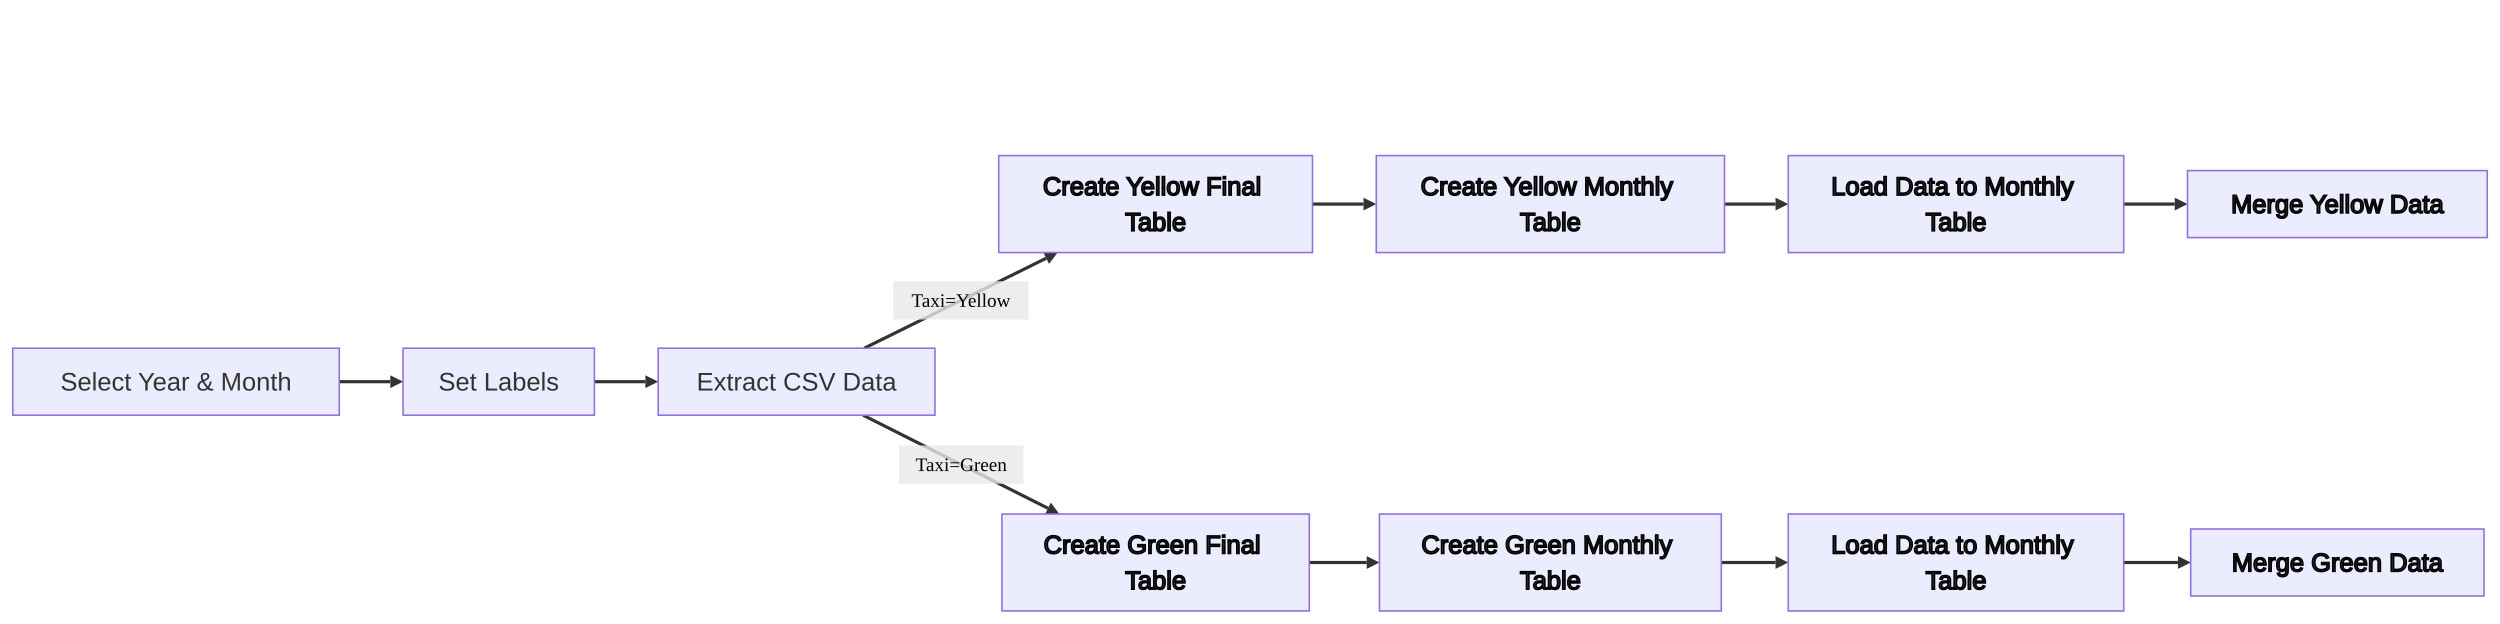
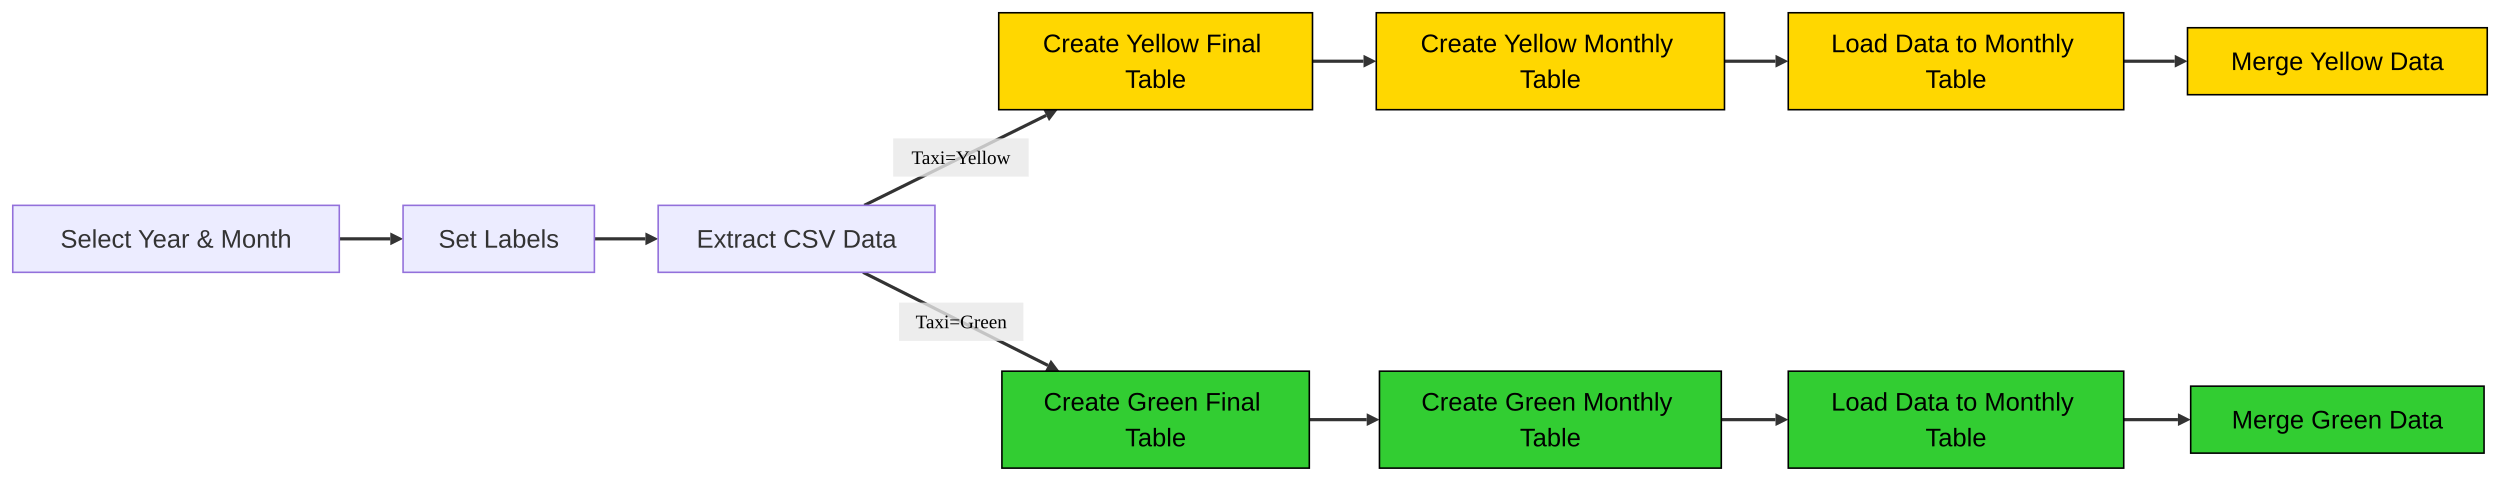
- <svg xmlns="http://www.w3.org/2000/svg" viewBox="-8.0 -8.0 1568 391.2" width="1568" height="391.2" style="background-color: white">
+ <svg xmlns="http://www.w3.org/2000/svg" viewBox="-8.0 -8.0 1568 301.6" width="1568" height="301.6" style="background-color: white">
  <defs>
    <marker id="arrow" viewBox="0 0 10 10" markerWidth="8" markerHeight="8" refX="0" refY="5" orient="auto" markerUnits="userSpaceOnUse">
      <path d="M 0 0 L 10 5 L 0 10 z" fill="#333333" />
    </marker>
-     <marker id="circle-end" viewBox="0 0 10 10" markerWidth="8" markerHeight="8" refX="10" refY="5" orient="auto" markerUnits="userSpaceOnUse">
+     <marker id="circle-end" viewBox="0 0 10 10" markerWidth="8" markerHeight="8" refX="5" refY="5" orient="auto" markerUnits="userSpaceOnUse">
      <circle cx="5" cy="5" r="5" fill="#333333" />
    </marker>
-     <marker id="cross-end" viewBox="0 0 11 11" markerWidth="8" markerHeight="8" refX="10" refY="5.5" orient="auto" markerUnits="userSpaceOnUse">
+     <marker id="cross-end" viewBox="0 0 11 11" markerWidth="8" markerHeight="8" refX="5.5" refY="5.5" orient="auto" markerUnits="userSpaceOnUse">
      <path d="M 1,1 l 9,9 M 10,1 l -9,9" stroke="#333333" stroke-width="2" />
    </marker>
    <marker id="arrow-reverse" viewBox="0 0 10 10" markerWidth="8" markerHeight="8" refX="0" refY="5" orient="auto-start-reverse" markerUnits="userSpaceOnUse">
      <path d="M 0 0 L 10 5 L 0 10 z" fill="#333333" />
    </marker>
  </defs>
  <style>.node rect, .node polygon, .node circle, .node &gt; path, .node line { fill: #ECECFF; stroke: #9370DB; stroke-width: 1; }
.node text { fill: #333333; font-family: "trebuchet ms", verdana, arial, sans-serif, "Apple Color Emoji", "Segoe UI Emoji", "Noto Color Emoji", "Twemoji Mozilla"; font-size: 16px; }
.edge path { fill: none; stroke: #333333; }
.edge text { fill: #333333; font-family: "trebuchet ms", verdana, arial, sans-serif, "Apple Color Emoji", "Segoe UI Emoji", "Noto Color Emoji", "Twemoji Mozilla"; font-size: 12px; }
.subgraph rect { fill: #ffffde; stroke: #aaaa33; stroke-width: 1; opacity: 0.5; }
.subgraph text { fill: #333333; font-family: "trebuchet ms", verdana, arial, sans-serif, "Apple Color Emoji", "Segoe UI Emoji", "Noto Color Emoji", "Twemoji Mozilla"; font-size: 12px; font-weight: bold; }
- .yellow { fill:#FFD700;stroke:#000;stroke-width:1px;color:#000; }
- .green { fill:#32CD32;stroke:#000;stroke-width:1px;color:#000; }
+ .yellow rect, .yellow polygon, .yellow circle, .yellow &gt; path, .yellow line { fill:#FFD700;stroke:#000;stroke-width:1px; }
+ .yellow text { fill:#000; }
+ .green rect, .green polygon, .green circle, .green &gt; path, .green line { fill:#32CD32;stroke:#000;stroke-width:1px; }
+ .green text { fill:#000; }
</style>
  <g class="edge" data-edge-source="Start" data-edge-target="SetLabel">
-     <path d="M204.8,231.4 L236.8,231.4" stroke-width="2" marker-end="url(#arrow)" />
+     <path d="M204.8,141.8 L236.8,141.8" stroke-width="2" marker-end="url(#arrow)" />
  </g>
  <g class="edge" data-edge-source="SetLabel" data-edge-target="Extract">
-     <path d="M364.8,231.4 L396.8,231.4" stroke-width="2" marker-end="url(#arrow)" />
+     <path d="M364.8,141.8 L396.8,141.8" stroke-width="2" marker-end="url(#arrow)" />
  </g>
  <g class="edge" data-edge-source="Extract" data-edge-target="YellowFinalTable">
-     <path d="M534.05,210.4 L648.17,153.95" stroke-width="2" marker-end="url(#arrow)" />
+     <path d="M534.05,120.8 L648.17,64.35" stroke-width="2" marker-end="url(#arrow)" />
  </g>
  <g class="edge" data-edge-source="Extract" data-edge-target="GreenFinalTable">
-     <path d="M533.3,252.4 L649.28,310.8" stroke-width="2" marker-end="url(#arrow)" />
+     <path d="M533.3,162.8 L649.28,221.2" stroke-width="2" marker-end="url(#arrow)" />
  </g>
  <g class="edge" data-edge-source="YellowFinalTable" data-edge-target="YellowMonthlyTable">
-     <path d="M815.2,120 L847.2,120" stroke-width="2" marker-end="url(#arrow)" />
+     <path d="M815.2,30.4 L847.2,30.4" stroke-width="2" marker-end="url(#arrow)" />
  </g>
  <g class="edge" data-edge-source="GreenFinalTable" data-edge-target="GreenMonthlyTable">
-     <path d="M813.2,344.8 L849.2,344.8" stroke-width="2" marker-end="url(#arrow)" />
+     <path d="M813.2,255.2 L849.2,255.2" stroke-width="2" marker-end="url(#arrow)" />
  </g>
  <g class="edge" data-edge-source="YellowMonthlyTable" data-edge-target="YellowCopyIn">
-     <path d="M1073.6,120 L1105.6,120" stroke-width="2" marker-end="url(#arrow)" />
+     <path d="M1073.6,30.4 L1105.6,30.4" stroke-width="2" marker-end="url(#arrow)" />
  </g>
  <g class="edge" data-edge-source="GreenMonthlyTable" data-edge-target="GreenCopyIn">
-     <path d="M1071.6,344.8 L1105.6,344.8" stroke-width="2" marker-end="url(#arrow)" />
+     <path d="M1071.6,255.2 L1105.6,255.2" stroke-width="2" marker-end="url(#arrow)" />
  </g>
  <g class="edge" data-edge-source="YellowCopyIn" data-edge-target="YellowMerge">
-     <path d="M1324.0,120 L1356.0,120" stroke-width="2" marker-end="url(#arrow)" />
+     <path d="M1324.0,30.4 L1356.0,30.4" stroke-width="2" marker-end="url(#arrow)" />
  </g>
  <g class="edge" data-edge-source="GreenCopyIn" data-edge-target="GreenMerge">
-     <path d="M1324.0,344.8 L1358.0,344.8" stroke-width="2" marker-end="url(#arrow)" />
+     <path d="M1324.0,255.2 L1358.0,255.2" stroke-width="2" marker-end="url(#arrow)" />
  </g>
  <g class="node" data-node-id="Start">
-     <rect x="0.0" y="210.4" width="204.8" height="42.0" />
-     <text text-anchor="middle" dominant-baseline="central" font-family="&quot;trebuchet ms&quot;, verdana, arial, sans-serif, &quot;Apple Color Emoji&quot;, &quot;Segoe UI Emoji&quot;, &quot;Noto Color Emoji&quot;, &quot;Twemoji Mozilla&quot;" x="102.4" y="231.4">Select Year &amp; Month</text>
+     <rect x="0.0" y="120.8" width="204.8" height="42.0" />
+     <text text-anchor="middle" dominant-baseline="central" font-family="&quot;trebuchet ms&quot;, verdana, arial, sans-serif, &quot;Apple Color Emoji&quot;, &quot;Segoe UI Emoji&quot;, &quot;Noto Color Emoji&quot;, &quot;Twemoji Mozilla&quot;" x="102.4" y="141.8">Select Year &amp; Month</text>
  </g>
  <g class="node" data-node-id="SetLabel">
-     <rect x="244.8" y="210.4" width="120.0" height="42.0" />
-     <text text-anchor="middle" dominant-baseline="central" font-family="&quot;trebuchet ms&quot;, verdana, arial, sans-serif, &quot;Apple Color Emoji&quot;, &quot;Segoe UI Emoji&quot;, &quot;Noto Color Emoji&quot;, &quot;Twemoji Mozilla&quot;" x="304.8" y="231.4">Set Labels</text>
+     <rect x="244.8" y="120.8" width="120.0" height="42.0" />
+     <text text-anchor="middle" dominant-baseline="central" font-family="&quot;trebuchet ms&quot;, verdana, arial, sans-serif, &quot;Apple Color Emoji&quot;, &quot;Segoe UI Emoji&quot;, &quot;Noto Color Emoji&quot;, &quot;Twemoji Mozilla&quot;" x="304.8" y="141.8">Set Labels</text>
  </g>
  <g class="node" data-node-id="Extract">
-     <rect x="404.8" y="210.4" width="173.6" height="42.0" />
-     <text text-anchor="middle" dominant-baseline="central" font-family="&quot;trebuchet ms&quot;, verdana, arial, sans-serif, &quot;Apple Color Emoji&quot;, &quot;Segoe UI Emoji&quot;, &quot;Noto Color Emoji&quot;, &quot;Twemoji Mozilla&quot;" x="491.6" y="231.4">Extract CSV Data</text>
+     <rect x="404.8" y="120.8" width="173.6" height="42.0" />
+     <text text-anchor="middle" dominant-baseline="central" font-family="&quot;trebuchet ms&quot;, verdana, arial, sans-serif, &quot;Apple Color Emoji&quot;, &quot;Segoe UI Emoji&quot;, &quot;Noto Color Emoji&quot;, &quot;Twemoji Mozilla&quot;" x="491.6" y="141.8">Extract CSV Data</text>
  </g>
  <g class="node yellow" data-node-id="YellowFinalTable">
-     <rect x="618.4" y="89.6" width="196.8" height="60.8" />
-     <text text-anchor="middle" dominant-baseline="central" font-family="&quot;trebuchet ms&quot;, verdana, arial, sans-serif, &quot;Apple Color Emoji&quot;, &quot;Segoe UI Emoji&quot;, &quot;Noto Color Emoji&quot;, &quot;Twemoji Mozilla&quot;" x="716.8" y="108.8">
-       <tspan x="716.8" y="108.8">Create Yellow Final</tspan>
-       <tspan x="716.8" y="131.2">Table</tspan>
+     <rect x="618.4" y="0.0" width="196.8" height="60.8" />
+     <text text-anchor="middle" dominant-baseline="central" font-family="&quot;trebuchet ms&quot;, verdana, arial, sans-serif, &quot;Apple Color Emoji&quot;, &quot;Segoe UI Emoji&quot;, &quot;Noto Color Emoji&quot;, &quot;Twemoji Mozilla&quot;" x="716.8" y="19.2">
+       <tspan x="716.8" y="19.2">Create Yellow Final</tspan>
+       <tspan x="716.8" y="41.6">Table</tspan>
    </text>
  </g>
  <g class="node green" data-node-id="GreenFinalTable">
-     <rect x="620.4" y="314.4" width="192.8" height="60.8" />
-     <text text-anchor="middle" dominant-baseline="central" font-family="&quot;trebuchet ms&quot;, verdana, arial, sans-serif, &quot;Apple Color Emoji&quot;, &quot;Segoe UI Emoji&quot;, &quot;Noto Color Emoji&quot;, &quot;Twemoji Mozilla&quot;" x="716.8" y="333.6">
-       <tspan x="716.8" y="333.6">Create Green Final</tspan>
-       <tspan x="716.8" y="356">Table</tspan>
+     <rect x="620.4" y="224.8" width="192.8" height="60.8" />
+     <text text-anchor="middle" dominant-baseline="central" font-family="&quot;trebuchet ms&quot;, verdana, arial, sans-serif, &quot;Apple Color Emoji&quot;, &quot;Segoe UI Emoji&quot;, &quot;Noto Color Emoji&quot;, &quot;Twemoji Mozilla&quot;" x="716.8" y="244">
+       <tspan x="716.8" y="244">Create Green Final</tspan>
+       <tspan x="716.8" y="266.4">Table</tspan>
    </text>
  </g>
  <g class="node yellow" data-node-id="YellowMonthlyTable">
-     <rect x="855.2" y="89.6" width="218.4" height="60.8" />
-     <text text-anchor="middle" dominant-baseline="central" font-family="&quot;trebuchet ms&quot;, verdana, arial, sans-serif, &quot;Apple Color Emoji&quot;, &quot;Segoe UI Emoji&quot;, &quot;Noto Color Emoji&quot;, &quot;Twemoji Mozilla&quot;" x="964.4" y="108.8">
-       <tspan x="964.4" y="108.8">Create Yellow Monthly</tspan>
-       <tspan x="964.4" y="131.2">Table</tspan>
+     <rect x="855.2" y="0.0" width="218.4" height="60.8" />
+     <text text-anchor="middle" dominant-baseline="central" font-family="&quot;trebuchet ms&quot;, verdana, arial, sans-serif, &quot;Apple Color Emoji&quot;, &quot;Segoe UI Emoji&quot;, &quot;Noto Color Emoji&quot;, &quot;Twemoji Mozilla&quot;" x="964.4" y="19.2">
+       <tspan x="964.4" y="19.2">Create Yellow Monthly</tspan>
+       <tspan x="964.4" y="41.6">Table</tspan>
    </text>
  </g>
  <g class="node green" data-node-id="GreenMonthlyTable">
-     <rect x="857.2" y="314.4" width="214.4" height="60.8" />
-     <text text-anchor="middle" dominant-baseline="central" font-family="&quot;trebuchet ms&quot;, verdana, arial, sans-serif, &quot;Apple Color Emoji&quot;, &quot;Segoe UI Emoji&quot;, &quot;Noto Color Emoji&quot;, &quot;Twemoji Mozilla&quot;" x="964.4" y="333.6">
-       <tspan x="964.4" y="333.6">Create Green Monthly</tspan>
-       <tspan x="964.4" y="356">Table</tspan>
+     <rect x="857.2" y="224.8" width="214.4" height="60.8" />
+     <text text-anchor="middle" dominant-baseline="central" font-family="&quot;trebuchet ms&quot;, verdana, arial, sans-serif, &quot;Apple Color Emoji&quot;, &quot;Segoe UI Emoji&quot;, &quot;Noto Color Emoji&quot;, &quot;Twemoji Mozilla&quot;" x="964.4" y="244">
+       <tspan x="964.4" y="244">Create Green Monthly</tspan>
+       <tspan x="964.4" y="266.4">Table</tspan>
    </text>
  </g>
  <g class="node yellow" data-node-id="YellowCopyIn">
-     <rect x="1113.6" y="89.6" width="210.4" height="60.8" />
-     <text text-anchor="middle" dominant-baseline="central" font-family="&quot;trebuchet ms&quot;, verdana, arial, sans-serif, &quot;Apple Color Emoji&quot;, &quot;Segoe UI Emoji&quot;, &quot;Noto Color Emoji&quot;, &quot;Twemoji Mozilla&quot;" x="1218.8" y="108.8">
-       <tspan x="1218.8" y="108.8">Load Data to Monthly</tspan>
-       <tspan x="1218.8" y="131.2">Table</tspan>
+     <rect x="1113.6" y="0.0" width="210.4" height="60.8" />
+     <text text-anchor="middle" dominant-baseline="central" font-family="&quot;trebuchet ms&quot;, verdana, arial, sans-serif, &quot;Apple Color Emoji&quot;, &quot;Segoe UI Emoji&quot;, &quot;Noto Color Emoji&quot;, &quot;Twemoji Mozilla&quot;" x="1218.8" y="19.2">
+       <tspan x="1218.8" y="19.2">Load Data to Monthly</tspan>
+       <tspan x="1218.8" y="41.6">Table</tspan>
    </text>
  </g>
  <g class="node green" data-node-id="GreenCopyIn">
-     <rect x="1113.6" y="314.4" width="210.4" height="60.8" />
-     <text text-anchor="middle" dominant-baseline="central" font-family="&quot;trebuchet ms&quot;, verdana, arial, sans-serif, &quot;Apple Color Emoji&quot;, &quot;Segoe UI Emoji&quot;, &quot;Noto Color Emoji&quot;, &quot;Twemoji Mozilla&quot;" x="1218.8" y="333.6">
-       <tspan x="1218.8" y="333.6">Load Data to Monthly</tspan>
-       <tspan x="1218.8" y="356">Table</tspan>
+     <rect x="1113.6" y="224.8" width="210.4" height="60.8" />
+     <text text-anchor="middle" dominant-baseline="central" font-family="&quot;trebuchet ms&quot;, verdana, arial, sans-serif, &quot;Apple Color Emoji&quot;, &quot;Segoe UI Emoji&quot;, &quot;Noto Color Emoji&quot;, &quot;Twemoji Mozilla&quot;" x="1218.8" y="244">
+       <tspan x="1218.8" y="244">Load Data to Monthly</tspan>
+       <tspan x="1218.8" y="266.4">Table</tspan>
    </text>
  </g>
  <g class="node yellow" data-node-id="YellowMerge">
-     <rect x="1364.0" y="99" width="188.0" height="42.0" />
-     <text text-anchor="middle" dominant-baseline="central" font-family="&quot;trebuchet ms&quot;, verdana, arial, sans-serif, &quot;Apple Color Emoji&quot;, &quot;Segoe UI Emoji&quot;, &quot;Noto Color Emoji&quot;, &quot;Twemoji Mozilla&quot;" x="1458" y="120">Merge Yellow Data</text>
+     <rect x="1364.0" y="9.4" width="188.0" height="42.0" />
+     <text text-anchor="middle" dominant-baseline="central" font-family="&quot;trebuchet ms&quot;, verdana, arial, sans-serif, &quot;Apple Color Emoji&quot;, &quot;Segoe UI Emoji&quot;, &quot;Noto Color Emoji&quot;, &quot;Twemoji Mozilla&quot;" x="1458" y="30.4">Merge Yellow Data</text>
  </g>
  <g class="node green" data-node-id="GreenMerge">
-     <rect x="1366.0" y="323.8" width="184.0" height="42.0" />
-     <text text-anchor="middle" dominant-baseline="central" font-family="&quot;trebuchet ms&quot;, verdana, arial, sans-serif, &quot;Apple Color Emoji&quot;, &quot;Segoe UI Emoji&quot;, &quot;Noto Color Emoji&quot;, &quot;Twemoji Mozilla&quot;" x="1458" y="344.8">Merge Green Data</text>
+     <rect x="1366.0" y="234.2" width="184.0" height="42.0" />
+     <text text-anchor="middle" dominant-baseline="central" font-family="&quot;trebuchet ms&quot;, verdana, arial, sans-serif, &quot;Apple Color Emoji&quot;, &quot;Segoe UI Emoji&quot;, &quot;Noto Color Emoji&quot;, &quot;Twemoji Mozilla&quot;" x="1458" y="255.2">Merge Green Data</text>
  </g>
  <g class="edge-label" data-edge-source="Extract" data-edge-target="YellowFinalTable">
-     <rect x="552.2" y="168.4" width="85.0" height="24.0" fill="rgba(232,232,232,0.8)" stroke="none" />
-     <text text-anchor="middle" dominant-baseline="central" x="594.7" y="180.4">Taxi=Yellow</text>
+     <rect x="552.2" y="78.8" width="85.0" height="24.0" fill="rgba(232,232,232,0.8)" stroke="none" />
+     <text text-anchor="middle" dominant-baseline="central" x="594.7" y="90.8">Taxi=Yellow</text>
  </g>
  <g class="edge-label" data-edge-source="Extract" data-edge-target="GreenFinalTable">
-     <rect x="555.87" y="271.4" width="78.0" height="24.0" fill="rgba(232,232,232,0.8)" stroke="none" />
-     <text text-anchor="middle" dominant-baseline="central" x="594.87" y="283.4">Taxi=Green</text>
+     <rect x="555.87" y="181.8" width="78.0" height="24.0" fill="rgba(232,232,232,0.8)" stroke="none" />
+     <text text-anchor="middle" dominant-baseline="central" x="594.87" y="193.8">Taxi=Green</text>
  </g>
</svg>
